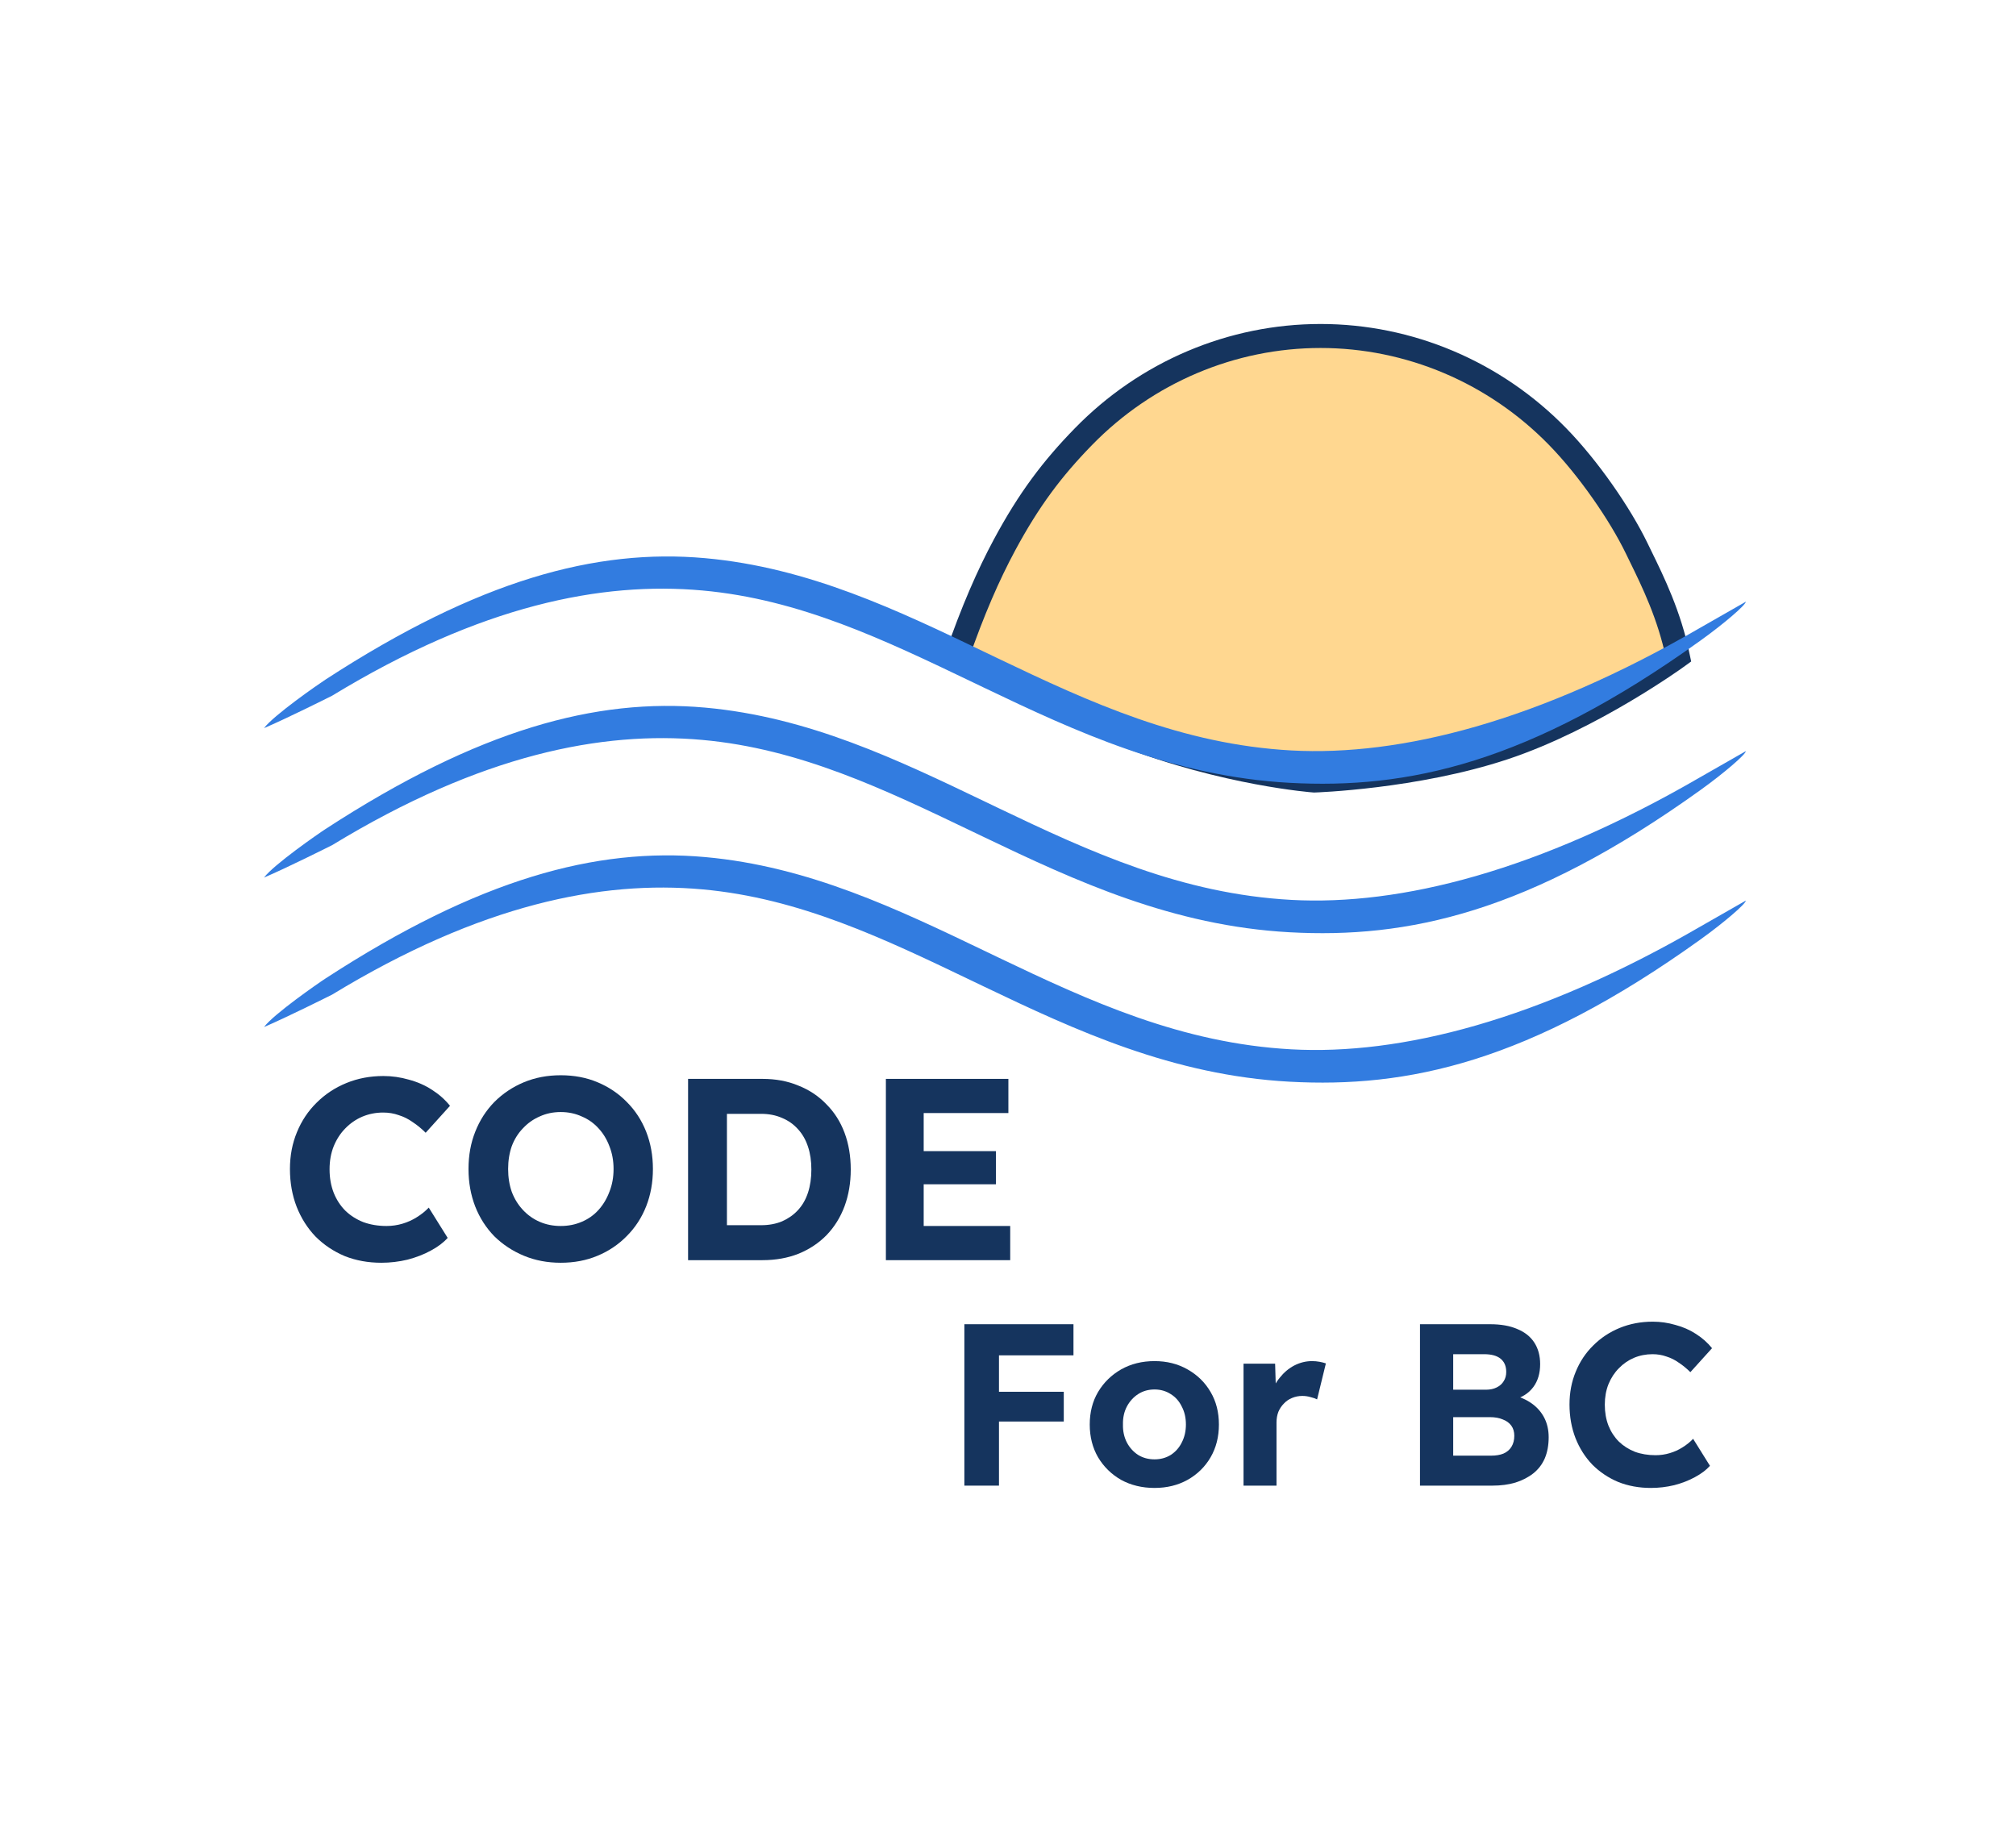
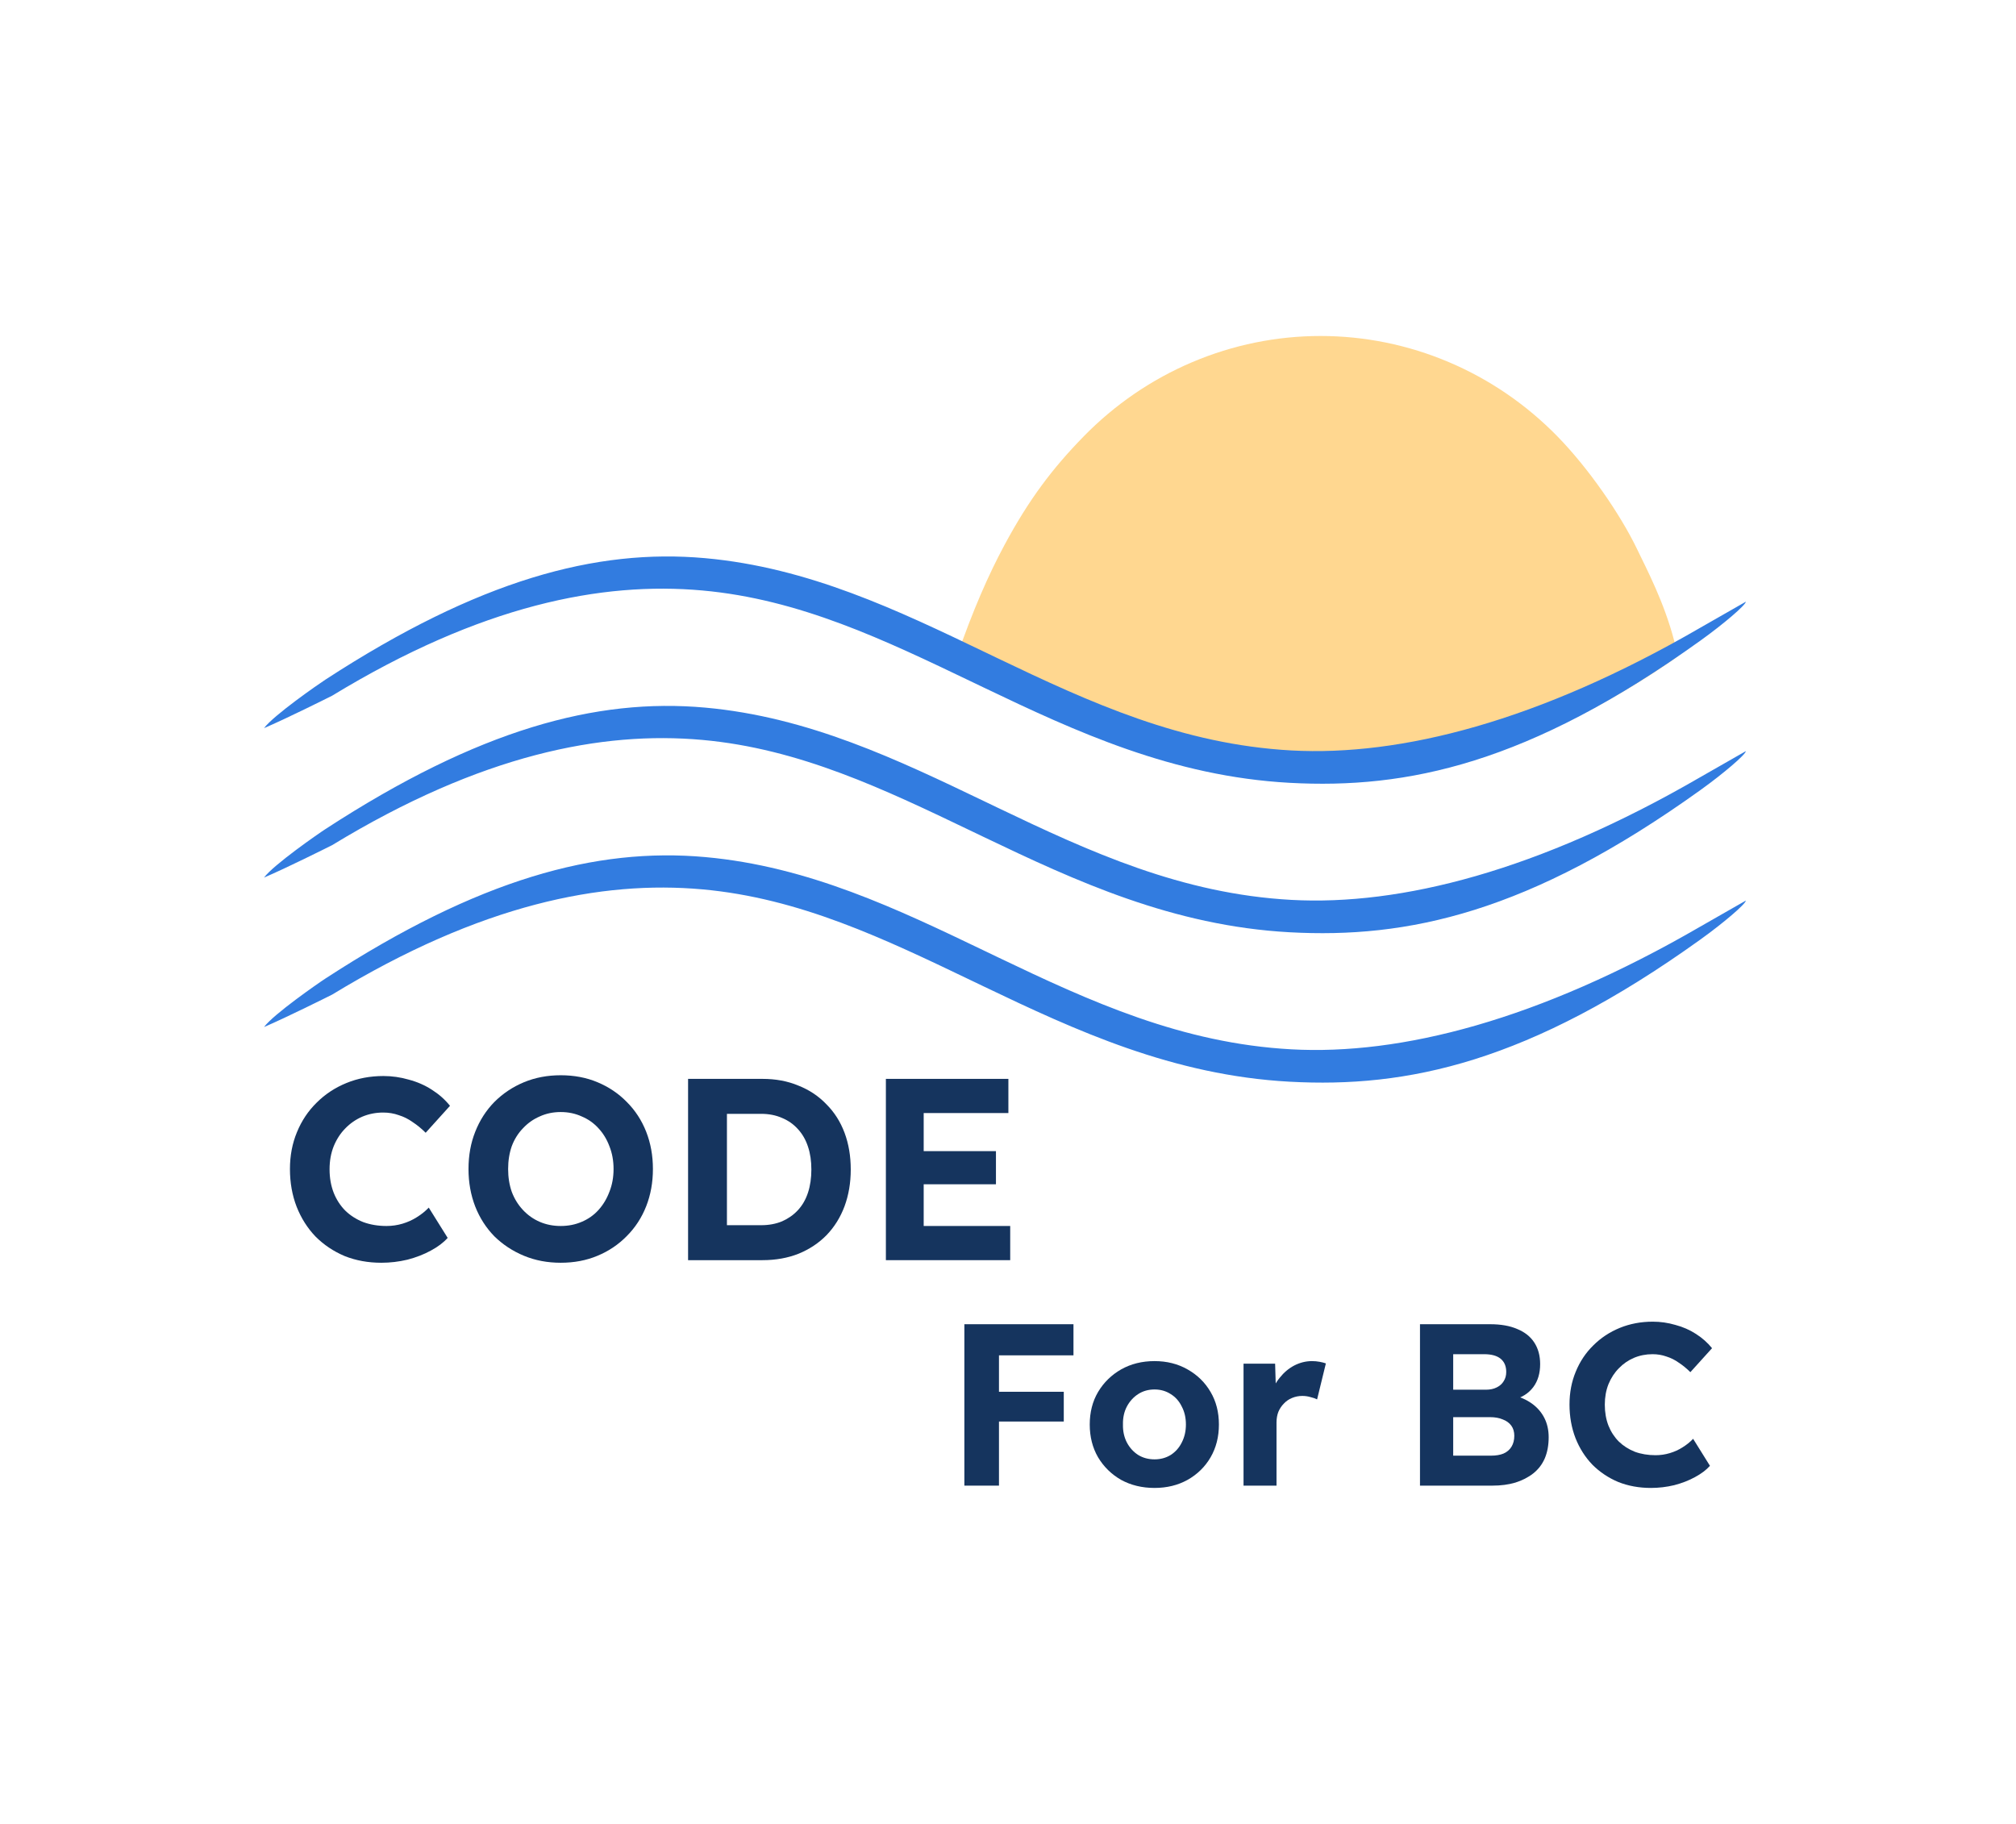
<svg xmlns="http://www.w3.org/2000/svg" width="84" height="76" viewBox="0 0 84 76" fill="none">
  <path d="M69.911 27.348C69.554 25.625 68.874 24.236 68.357 23.18C68.302 23.067 68.249 22.958 68.198 22.853C67.51 21.43 66.195 19.517 64.898 18.189C63.602 16.861 62.062 15.807 60.368 15.089C58.673 14.37 56.857 14 55.023 14C53.19 14 51.374 14.37 49.679 15.089C47.985 15.807 46.445 16.861 45.149 18.189C43.852 19.517 42.873 20.81 41.849 22.717C41.19 23.943 40.531 25.441 39.873 27.348C40.915 27.816 41.565 28.164 42.205 28.508C43.24 29.064 44.251 29.607 46.855 30.617C51.071 32.251 54.76 32.523 54.76 32.523C54.76 32.523 58.976 32.387 62.665 31.162C66.354 29.936 69.911 27.348 69.911 27.348Z" fill="#FFD790" />
-   <path d="M69.911 27.348C69.554 25.625 68.874 24.236 68.357 23.18C68.302 23.067 68.249 22.958 68.198 22.853C67.51 21.43 66.195 19.517 64.898 18.189C63.602 16.861 62.062 15.807 60.368 15.089C58.673 14.37 56.857 14 55.023 14C53.19 14 51.374 14.37 49.679 15.089C47.985 15.807 46.445 16.861 45.149 18.189C43.852 19.517 42.873 20.81 41.849 22.717C41.19 23.943 40.531 25.441 39.873 27.348C40.915 27.816 41.565 28.164 42.205 28.508C43.24 29.064 44.251 29.607 46.855 30.617C51.071 32.251 54.76 32.523 54.76 32.523C54.76 32.523 58.976 32.387 62.665 31.162C66.354 29.936 69.911 27.348 69.911 27.348Z" stroke="#15345E" />
  <path d="M36.912 52.509V44.955H42.016V46.379H38.487V51.085H42.092V52.509H36.912ZM37.667 49.347V47.966H41.498V49.347H37.667Z" fill="#15345E" />
  <path d="M28.67 52.509V44.955H31.768C32.322 44.955 32.822 45.048 33.268 45.236C33.721 45.415 34.109 45.674 34.433 46.013C34.764 46.343 35.016 46.739 35.189 47.2C35.361 47.66 35.448 48.171 35.448 48.732C35.448 49.286 35.361 49.797 35.189 50.264C35.016 50.725 34.768 51.124 34.444 51.462C34.12 51.793 33.732 52.052 33.278 52.239C32.825 52.419 32.322 52.509 31.768 52.509H28.67ZM30.289 51.333L30.116 51.052H31.714C32.037 51.052 32.329 50.998 32.588 50.89C32.847 50.775 33.066 50.621 33.246 50.426C33.433 50.225 33.573 49.98 33.667 49.693C33.761 49.405 33.807 49.085 33.807 48.732C33.807 48.38 33.761 48.063 33.667 47.782C33.573 47.495 33.433 47.25 33.246 47.048C33.066 46.847 32.847 46.692 32.588 46.584C32.329 46.469 32.037 46.412 31.714 46.412H30.084L30.289 46.153V51.333Z" fill="#15345E" />
  <path d="M23.363 52.617C22.809 52.617 22.298 52.52 21.831 52.326C21.363 52.132 20.953 51.862 20.6 51.517C20.255 51.164 19.989 50.75 19.802 50.276C19.615 49.794 19.521 49.272 19.521 48.711C19.521 48.142 19.615 47.624 19.802 47.157C19.989 46.682 20.255 46.268 20.6 45.916C20.953 45.563 21.363 45.29 21.831 45.095C22.298 44.901 22.809 44.804 23.363 44.804C23.924 44.804 24.435 44.901 24.896 45.095C25.363 45.29 25.77 45.563 26.115 45.916C26.468 46.268 26.737 46.682 26.924 47.157C27.111 47.632 27.205 48.15 27.205 48.711C27.205 49.272 27.111 49.79 26.924 50.265C26.737 50.74 26.468 51.153 26.115 51.506C25.77 51.858 25.363 52.132 24.896 52.326C24.435 52.52 23.924 52.617 23.363 52.617ZM23.363 51.085C23.68 51.085 23.971 51.027 24.237 50.912C24.511 50.797 24.744 50.632 24.939 50.416C25.133 50.2 25.284 49.948 25.392 49.66C25.507 49.373 25.565 49.056 25.565 48.711C25.565 48.365 25.507 48.049 25.392 47.761C25.284 47.473 25.133 47.225 24.939 47.016C24.744 46.8 24.511 46.635 24.237 46.52C23.971 46.398 23.68 46.337 23.363 46.337C23.047 46.337 22.755 46.398 22.489 46.52C22.223 46.635 21.989 46.8 21.788 47.016C21.586 47.225 21.431 47.473 21.323 47.761C21.223 48.049 21.172 48.365 21.172 48.711C21.172 49.056 21.223 49.373 21.323 49.66C21.431 49.948 21.586 50.2 21.788 50.416C21.989 50.632 22.223 50.797 22.489 50.912C22.755 51.027 23.047 51.085 23.363 51.085Z" fill="#15345E" />
  <path d="M15.89 52.617C15.336 52.617 14.826 52.524 14.358 52.337C13.898 52.142 13.495 51.873 13.149 51.527C12.811 51.175 12.549 50.761 12.361 50.286C12.174 49.804 12.081 49.279 12.081 48.711C12.081 48.157 12.178 47.646 12.372 47.178C12.566 46.703 12.84 46.293 13.192 45.948C13.545 45.595 13.959 45.322 14.434 45.128C14.908 44.933 15.423 44.836 15.977 44.836C16.337 44.836 16.689 44.887 17.034 44.987C17.387 45.081 17.707 45.221 17.995 45.408C18.29 45.595 18.542 45.818 18.75 46.077L17.736 47.2C17.563 47.027 17.383 46.88 17.196 46.757C17.016 46.628 16.822 46.531 16.613 46.466C16.412 46.394 16.196 46.358 15.966 46.358C15.657 46.358 15.365 46.416 15.092 46.531C14.826 46.646 14.592 46.808 14.39 47.016C14.189 47.218 14.027 47.466 13.905 47.761C13.79 48.049 13.732 48.369 13.732 48.721C13.732 49.081 13.79 49.408 13.905 49.703C14.02 49.991 14.182 50.239 14.39 50.448C14.599 50.65 14.847 50.808 15.135 50.923C15.43 51.031 15.754 51.085 16.106 51.085C16.337 51.085 16.559 51.052 16.775 50.988C16.991 50.923 17.189 50.833 17.369 50.718C17.556 50.603 17.721 50.47 17.865 50.319L18.653 51.581C18.48 51.775 18.247 51.952 17.952 52.11C17.664 52.268 17.34 52.394 16.98 52.488C16.621 52.574 16.257 52.617 15.89 52.617Z" fill="#15345E" />
  <path d="M68.788 62C68.295 62 67.84 61.917 67.424 61.751C67.014 61.578 66.655 61.337 66.348 61.03C66.047 60.716 65.813 60.347 65.646 59.925C65.48 59.495 65.396 59.028 65.396 58.522C65.396 58.029 65.483 57.574 65.656 57.157C65.829 56.734 66.072 56.369 66.386 56.062C66.7 55.748 67.068 55.505 67.491 55.331C67.914 55.159 68.372 55.072 68.865 55.072C69.186 55.072 69.499 55.117 69.807 55.207C70.121 55.29 70.406 55.415 70.662 55.581C70.925 55.748 71.149 55.947 71.335 56.177L70.432 57.176C70.278 57.023 70.118 56.891 69.951 56.782C69.791 56.667 69.618 56.581 69.432 56.523C69.253 56.459 69.061 56.427 68.856 56.427C68.58 56.427 68.321 56.478 68.077 56.581C67.84 56.683 67.632 56.827 67.453 57.013C67.273 57.193 67.129 57.413 67.02 57.676C66.918 57.932 66.867 58.218 66.867 58.531C66.867 58.852 66.918 59.143 67.02 59.406C67.123 59.662 67.267 59.883 67.453 60.069C67.638 60.248 67.859 60.389 68.116 60.492C68.378 60.588 68.667 60.636 68.981 60.636C69.186 60.636 69.384 60.607 69.576 60.549C69.769 60.492 69.945 60.412 70.105 60.309C70.271 60.207 70.419 60.088 70.547 59.953L71.248 61.078C71.095 61.251 70.886 61.408 70.624 61.549C70.368 61.69 70.079 61.802 69.759 61.885C69.439 61.962 69.115 62 68.788 62Z" fill="#15345E" />
  <path d="M59.166 61.904V55.178H62.088C62.536 55.178 62.914 55.245 63.221 55.379C63.535 55.508 63.772 55.697 63.932 55.946C64.093 56.196 64.173 56.494 64.173 56.84C64.173 57.224 64.077 57.545 63.885 57.801C63.692 58.057 63.417 58.233 63.058 58.329L63.048 58.137C63.343 58.208 63.603 58.323 63.827 58.483C64.051 58.643 64.224 58.842 64.346 59.079C64.467 59.316 64.528 59.585 64.528 59.886C64.528 60.219 64.474 60.514 64.365 60.77C64.256 61.02 64.096 61.228 63.885 61.395C63.673 61.561 63.423 61.689 63.135 61.779C62.853 61.862 62.536 61.904 62.184 61.904H59.166ZM60.55 60.655H62.126C62.331 60.655 62.504 60.626 62.645 60.568C62.792 60.504 62.904 60.408 62.981 60.28C63.058 60.152 63.096 60.001 63.096 59.828C63.096 59.662 63.055 59.521 62.972 59.406C62.888 59.29 62.77 59.204 62.616 59.146C62.469 59.082 62.289 59.05 62.078 59.05H60.55V60.655ZM60.55 57.907H61.915C62.088 57.907 62.238 57.875 62.366 57.81C62.494 57.746 62.59 57.66 62.654 57.551C62.725 57.442 62.76 57.314 62.76 57.167C62.76 56.93 62.683 56.747 62.53 56.619C62.376 56.491 62.145 56.427 61.838 56.427H60.55V57.907Z" fill="#15345E" />
  <path d="M51.814 61.904V56.821H53.13L53.179 58.454L52.948 58.118C53.025 57.855 53.15 57.618 53.323 57.407C53.496 57.189 53.697 57.019 53.928 56.898C54.165 56.776 54.412 56.715 54.668 56.715C54.777 56.715 54.883 56.725 54.985 56.744C55.088 56.763 55.174 56.785 55.245 56.811L54.879 58.31C54.803 58.272 54.71 58.24 54.601 58.214C54.492 58.182 54.38 58.166 54.264 58.166C54.111 58.166 53.967 58.195 53.832 58.252C53.704 58.304 53.592 58.381 53.496 58.483C53.4 58.579 53.323 58.694 53.265 58.829C53.214 58.964 53.188 59.111 53.188 59.271V61.904H51.814Z" fill="#15345E" />
  <path d="M48.106 62C47.588 62 47.123 61.888 46.713 61.664C46.31 61.433 45.989 61.119 45.752 60.722C45.522 60.325 45.406 59.87 45.406 59.358C45.406 58.845 45.522 58.393 45.752 58.003C45.989 57.605 46.31 57.292 46.713 57.061C47.123 56.83 47.588 56.715 48.106 56.715C48.619 56.715 49.077 56.83 49.481 57.061C49.891 57.292 50.211 57.605 50.442 58.003C50.672 58.393 50.788 58.845 50.788 59.358C50.788 59.87 50.672 60.325 50.442 60.722C50.211 61.119 49.891 61.433 49.481 61.664C49.077 61.888 48.619 62 48.106 62ZM48.106 60.809C48.356 60.809 48.581 60.748 48.779 60.626C48.978 60.498 49.132 60.325 49.24 60.107C49.356 59.883 49.413 59.633 49.413 59.358C49.413 59.076 49.356 58.826 49.24 58.608C49.132 58.384 48.978 58.211 48.779 58.089C48.581 57.961 48.356 57.897 48.106 57.897C47.85 57.897 47.623 57.961 47.424 58.089C47.226 58.217 47.069 58.39 46.953 58.608C46.838 58.826 46.784 59.076 46.79 59.358C46.784 59.633 46.838 59.883 46.953 60.107C47.069 60.325 47.226 60.498 47.424 60.626C47.623 60.748 47.85 60.809 48.106 60.809Z" fill="#15345E" />
  <path d="M40.182 61.904V55.178H41.624V61.904H40.182ZM40.846 59.233V57.993H44.324V59.233H40.846ZM40.846 56.475V55.178H44.728V56.475H40.846Z" fill="#15345E" />
  <path fill-rule="evenodd" clip-rule="evenodd" d="M29.261 24.604C25.079 24.227 20.052 25.207 13.837 28.99C13.567 29.125 11.946 29.936 11 30.341C11.405 29.801 13.254 28.518 13.567 28.314C19.948 24.164 24.837 22.849 29.382 23.258C33.69 23.646 37.414 25.433 41.066 27.187C41.235 27.268 41.404 27.349 41.572 27.43C45.419 29.273 49.239 31.02 53.808 31.27C58.356 31.518 64.096 30.071 70.851 26.153C71.127 25.993 71.797 25.612 72.743 25.072C72.743 25.207 71.819 25.999 70.851 26.693C63.691 31.834 58.622 32.886 53.734 32.619C48.867 32.353 44.826 30.487 40.988 28.648C40.841 28.578 40.695 28.507 40.548 28.437C36.842 26.659 33.32 24.969 29.261 24.604Z" fill="#327CE0" />
  <path fill-rule="evenodd" clip-rule="evenodd" d="M29.261 30.831C25.079 30.455 20.052 31.434 13.837 35.217C13.567 35.352 11.946 36.163 11 36.568C11.405 36.028 13.254 34.745 13.567 34.542C19.948 30.391 24.837 29.076 29.382 29.485C33.69 29.873 37.414 31.661 41.066 33.414C41.235 33.495 41.404 33.576 41.572 33.657C45.419 35.5 49.239 37.248 53.808 37.497C58.356 37.745 64.096 36.298 70.851 32.38C71.127 32.22 71.797 31.84 72.743 31.299C72.743 31.434 71.819 32.226 70.851 32.921C63.691 38.061 58.622 39.113 53.734 38.846C48.867 38.58 44.826 36.714 40.988 34.875C40.841 34.805 40.695 34.735 40.548 34.664C36.842 32.886 33.32 31.196 29.261 30.831Z" fill="#327CE0" />
  <path fill-rule="evenodd" clip-rule="evenodd" d="M29.261 37.058C25.079 36.682 20.052 37.662 13.837 41.445C13.567 41.58 11.946 42.39 11 42.796C11.405 42.255 13.254 40.972 13.567 40.769C19.948 36.618 24.837 35.304 29.382 35.713C33.69 36.1 37.414 37.888 41.066 39.641C41.235 39.722 41.404 39.803 41.572 39.884C45.419 41.727 49.239 43.475 53.808 43.724C58.356 43.973 64.096 42.525 70.851 38.607C71.127 38.448 71.797 38.067 72.743 37.526C72.743 37.662 71.819 38.453 70.851 39.148C63.691 44.288 58.622 45.34 53.734 45.073C48.867 44.808 44.826 42.941 40.988 41.103C40.841 41.032 40.695 40.962 40.548 40.892C36.842 39.113 33.32 37.423 29.261 37.058Z" fill="#327CE0" />
</svg>
